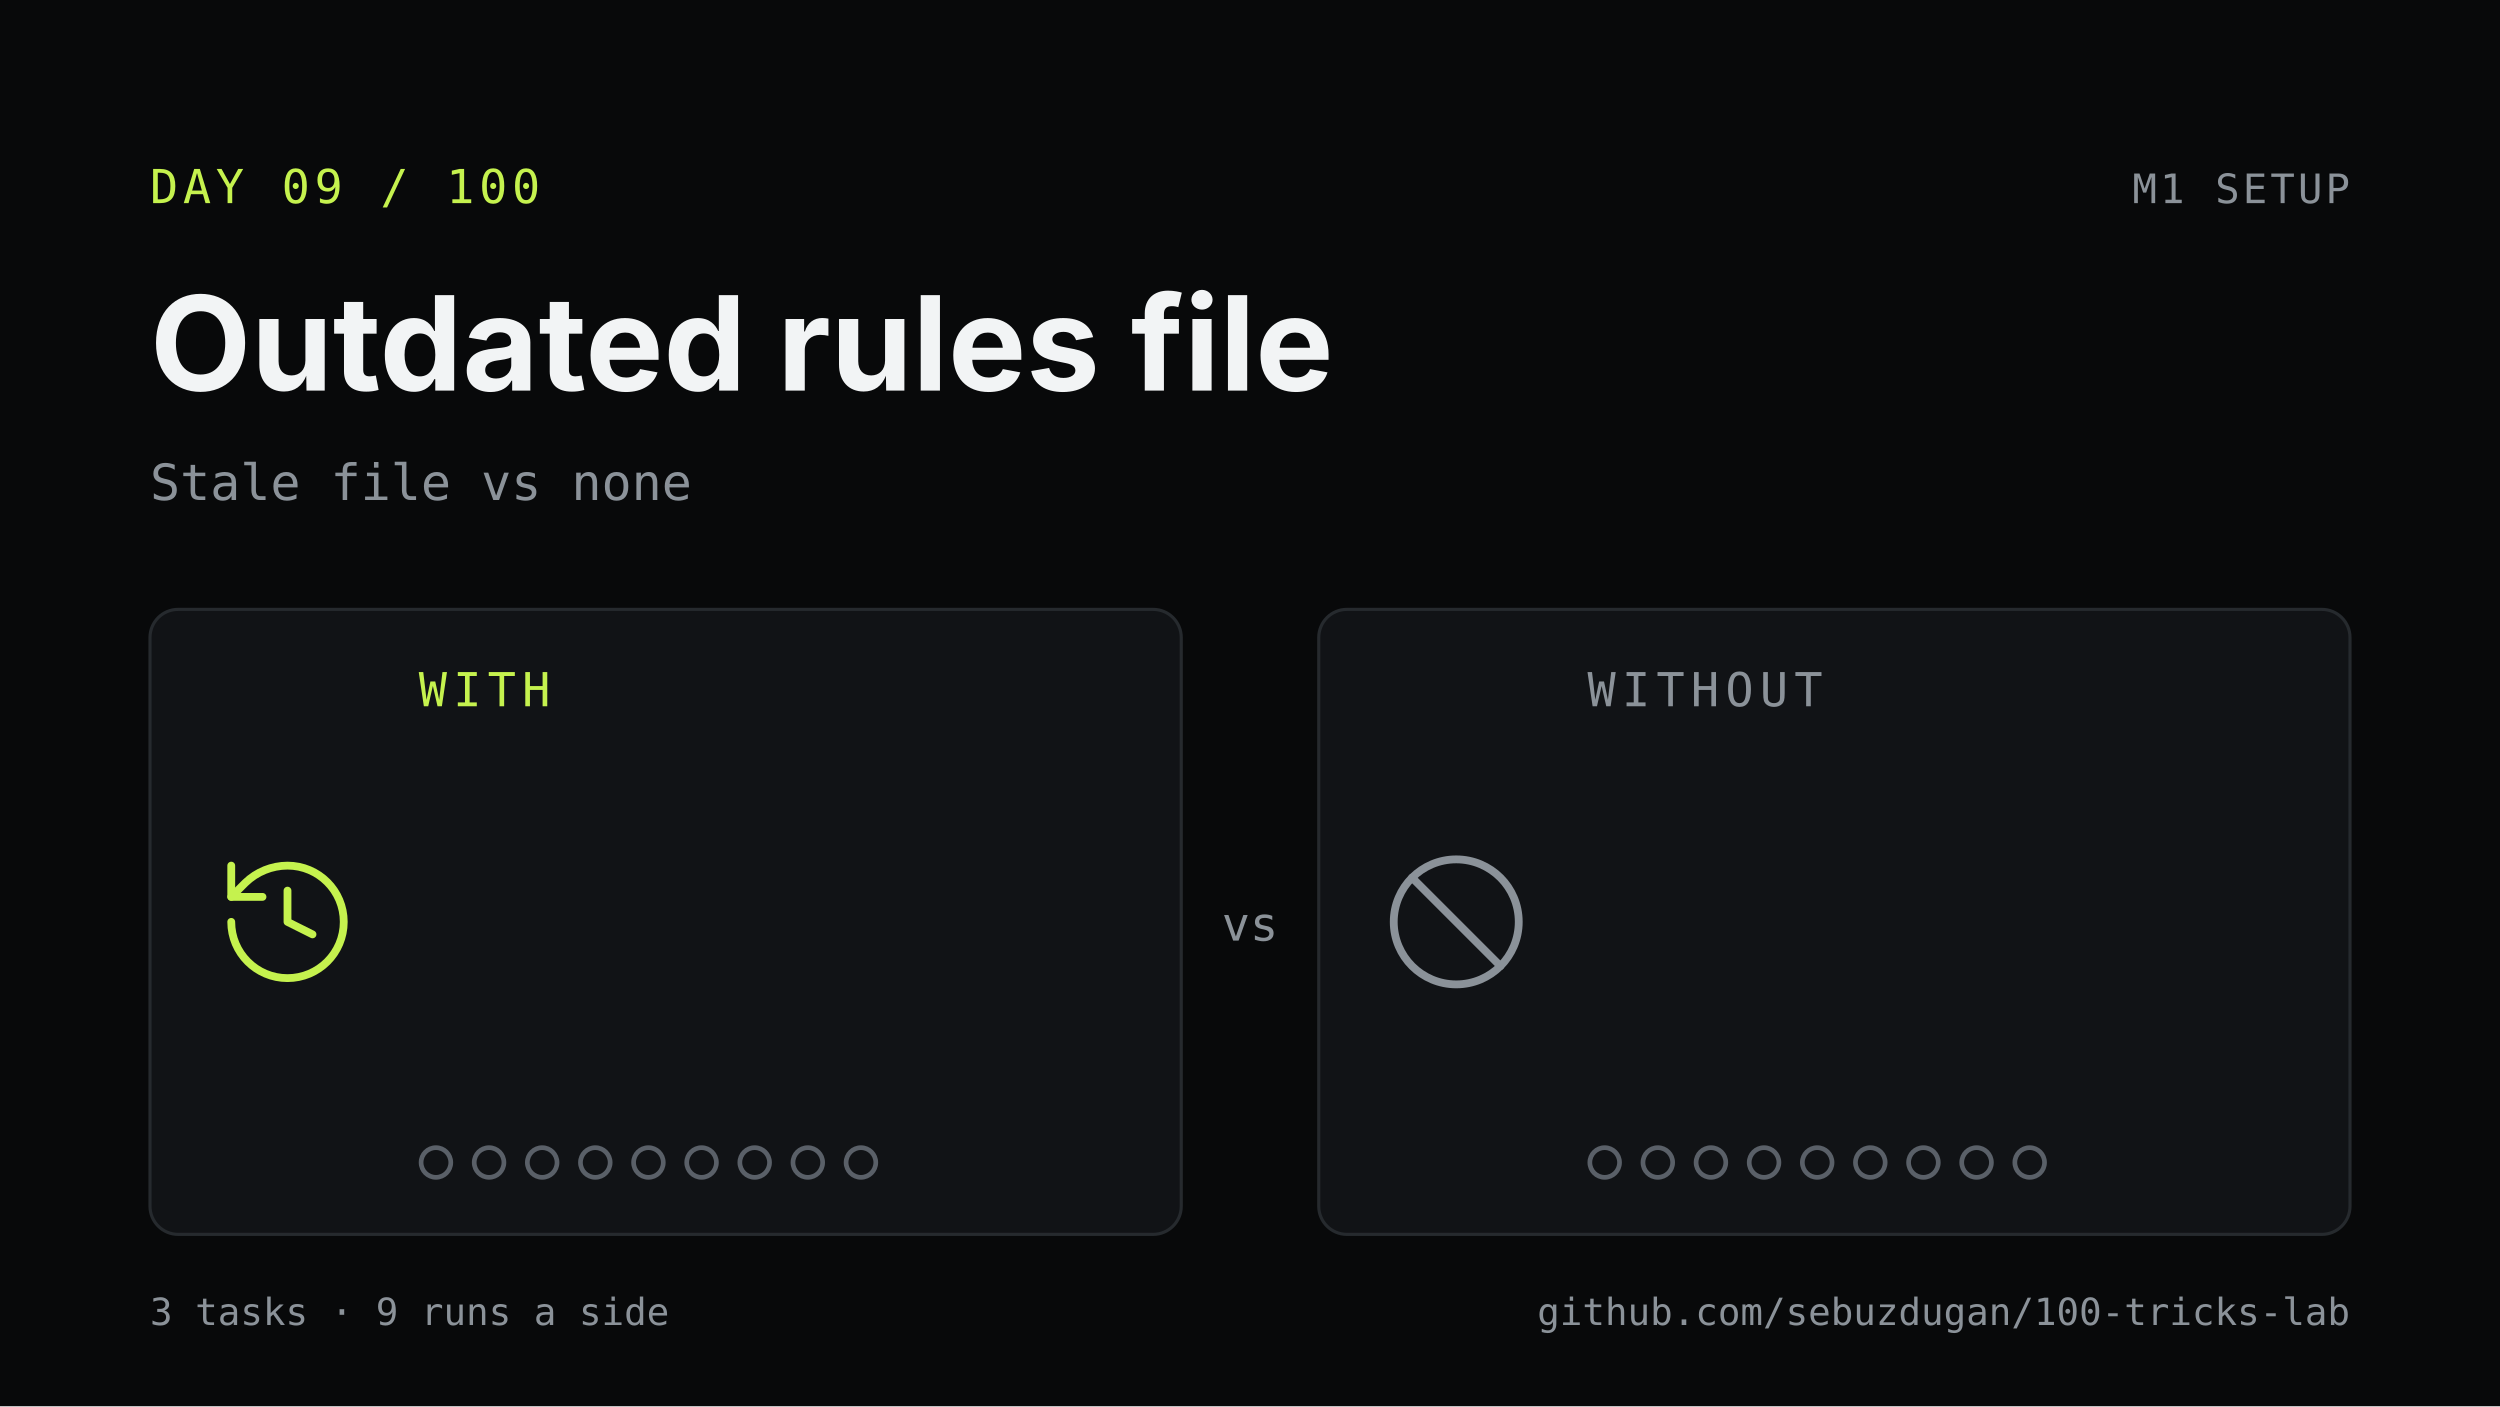
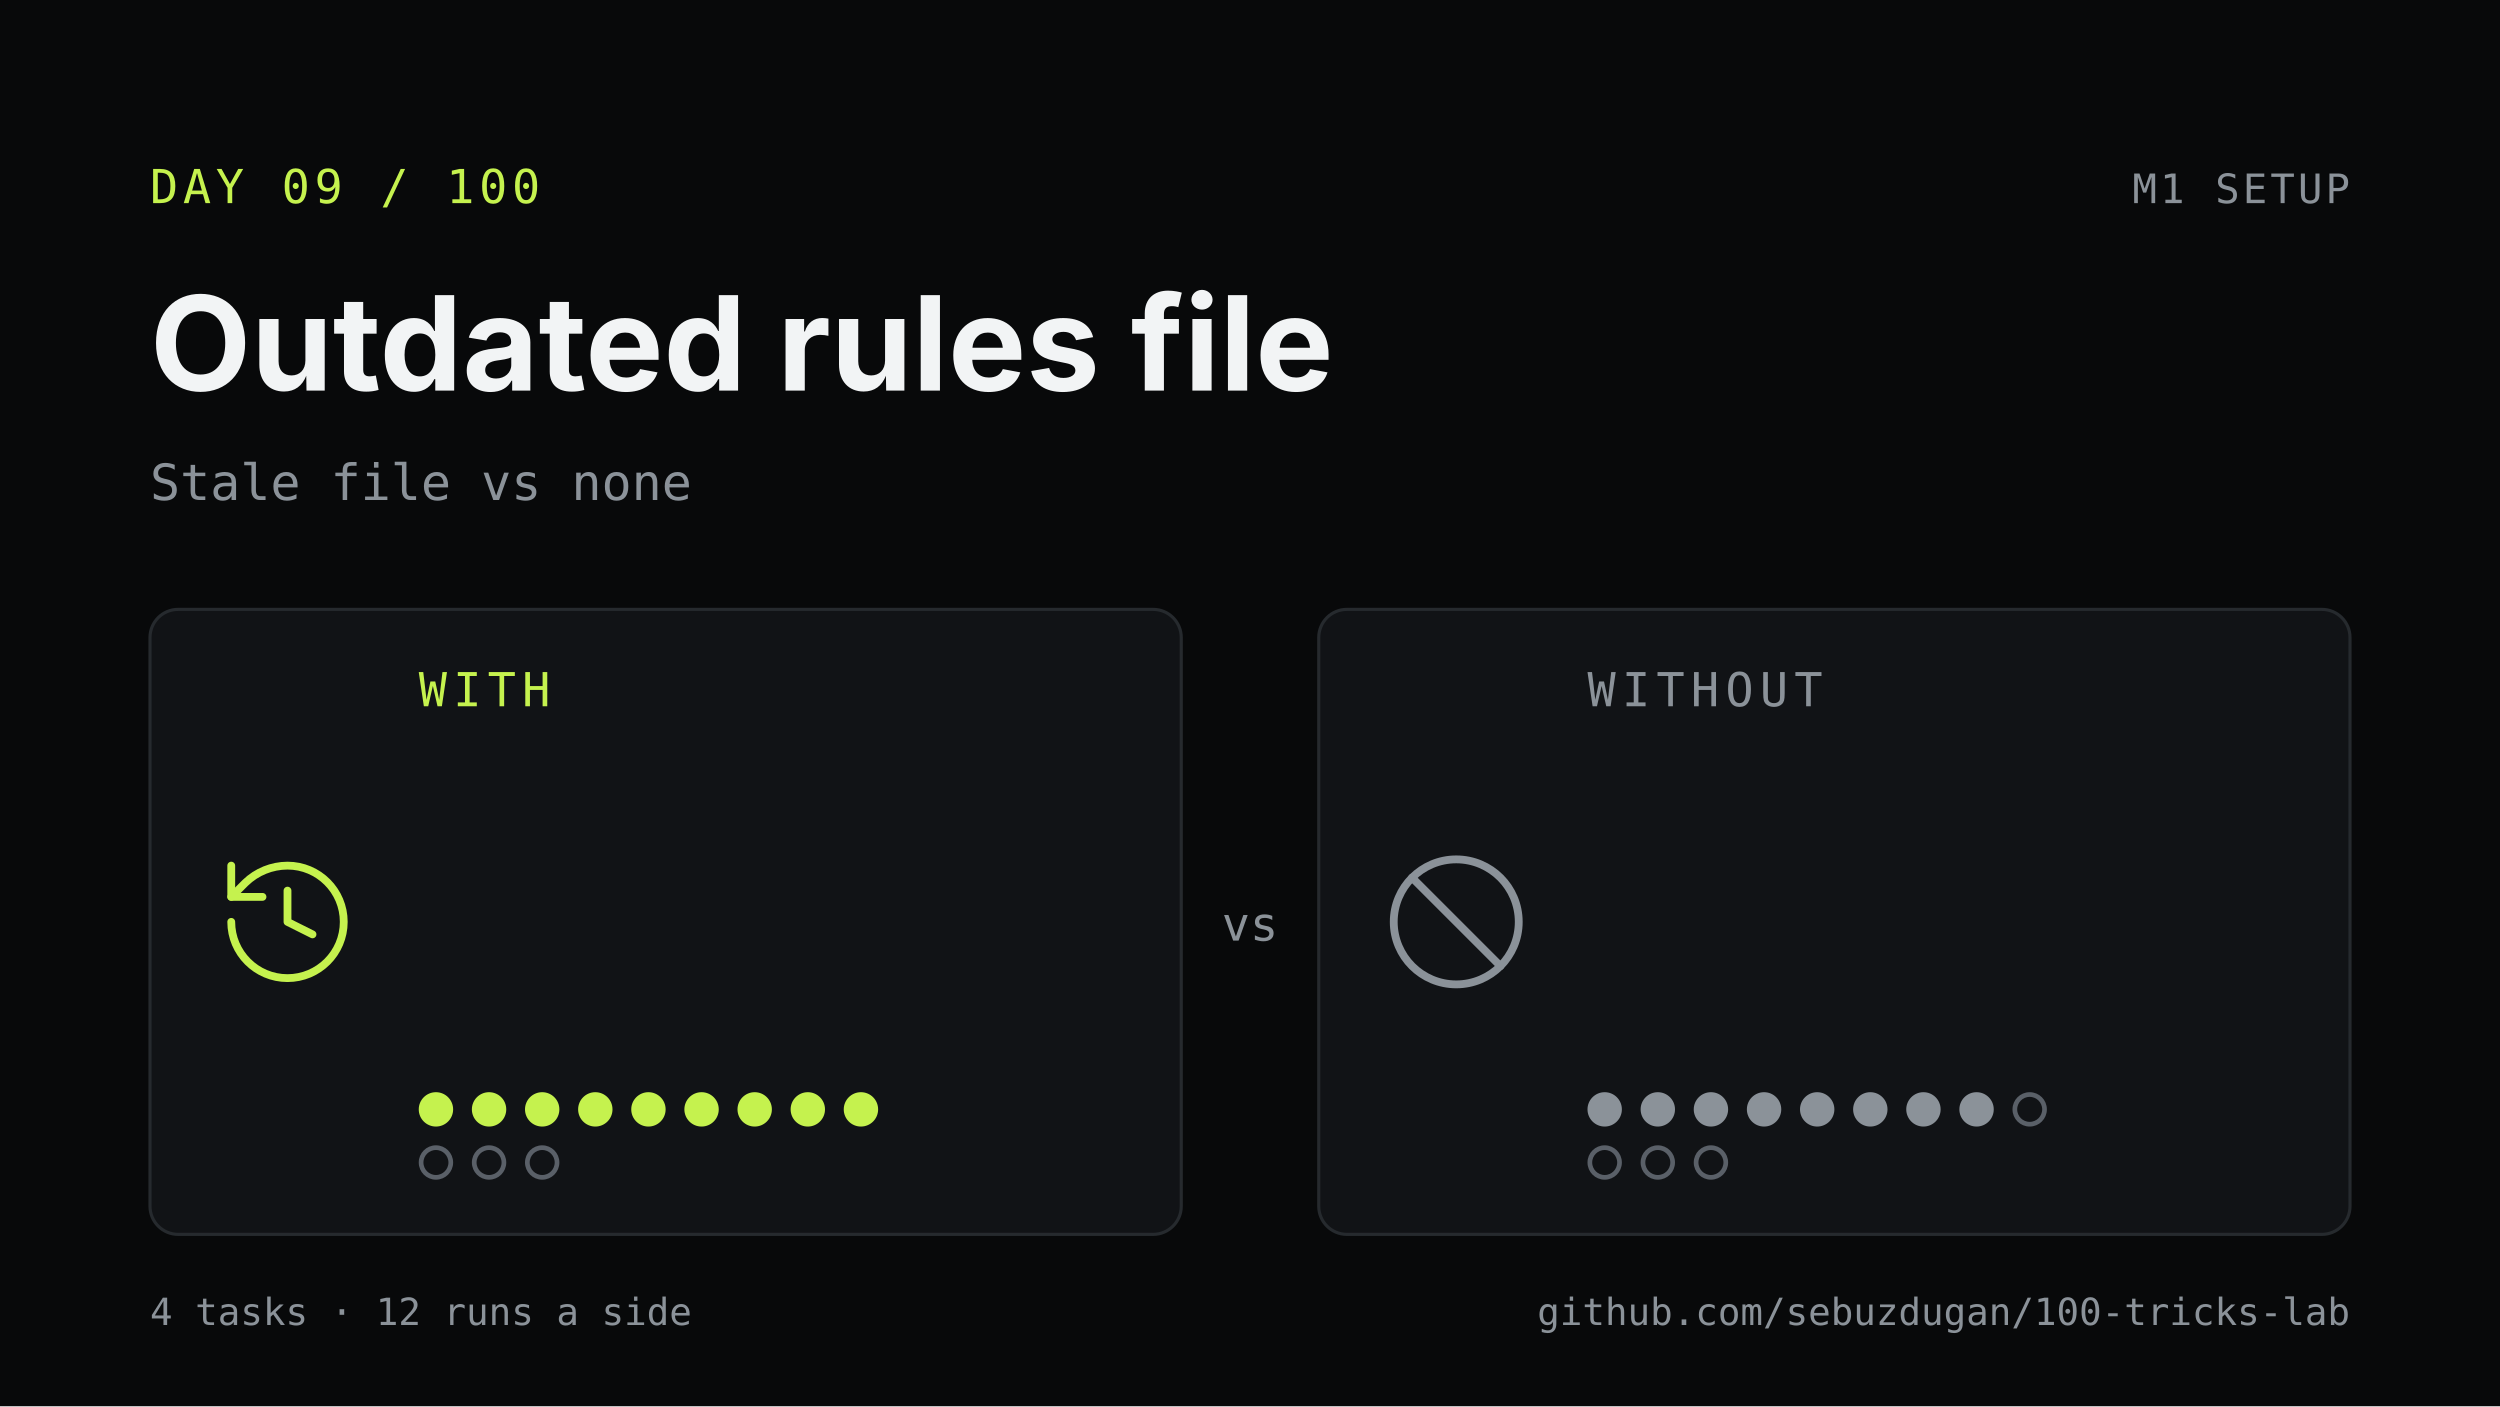
<svg xmlns="http://www.w3.org/2000/svg" width="1600" height="900" viewBox="0 0 1600 900">
  <rect width="1600" height="900" fill="#08090a" />
  <text x="96" y="130" font-family="'SF Mono', Menlo, monospace" font-size="30" letter-spacing="3" fill="#c5f24e">DAY 09 / 100</text>
  <text x="1504" y="130" text-anchor="end" font-family="'SF Mono', Menlo, monospace" font-size="26" letter-spacing="2" fill="#8b9299">M1 SETUP</text>
  <text x="96" y="250" font-family="Inter, 'Helvetica Neue', Helvetica, Arial, sans-serif" font-weight="700" font-size="84" fill="#f2f4f5">Outdated rules file</text>
  <text x="96" y="320" font-family="'SF Mono', Menlo, monospace" font-size="32" fill="#8b9299">Stale file vs none</text>
  <rect x="96" y="390" width="660" height="400" rx="18" fill="#111316" stroke="#262a2e" stroke-width="2" />
  <g transform="translate(136,542.0) scale(4.0)" fill="none" stroke="#c5f24e" stroke-width="1.25" stroke-linecap="round" stroke-linejoin="round">
    <path d="M3 12a9 9 0 1 0 9-9 9.75 9.75 0 0 0-6.74 2.74L3 8" />
    <path d="M3 3v5h5" />
    <path d="M12 7v5l4 2" />
  </g>
  <text x="268" y="452" font-family="'SF Mono', Menlo, monospace" font-size="30" letter-spacing="4" fill="#c5f24e">WITH</text>
+   <circle cx="279" cy="710" r="11" fill="#c5f24e" />
+   <circle cx="313" cy="710" r="11" fill="#c5f24e" />
+   <circle cx="347" cy="710" r="11" fill="#c5f24e" />
+   <circle cx="381" cy="710" r="11" fill="#c5f24e" />
+   <circle cx="415" cy="710" r="11" fill="#c5f24e" />
+   <circle cx="449" cy="710" r="11" fill="#c5f24e" />
+   <circle cx="483" cy="710" r="11" fill="#c5f24e" />
+   <circle cx="517" cy="710" r="11" fill="#c5f24e" />
+   <circle cx="551" cy="710" r="11" fill="#c5f24e" />
  <circle cx="279" cy="744" r="9.5" fill="none" stroke="#5a6068" stroke-width="3" />
  <circle cx="313" cy="744" r="9.5" fill="none" stroke="#5a6068" stroke-width="3" />
  <circle cx="347" cy="744" r="9.5" fill="none" stroke="#5a6068" stroke-width="3" />
-   <circle cx="381" cy="744" r="9.5" fill="none" stroke="#5a6068" stroke-width="3" />
-   <circle cx="415" cy="744" r="9.5" fill="none" stroke="#5a6068" stroke-width="3" />
-   <circle cx="449" cy="744" r="9.5" fill="none" stroke="#5a6068" stroke-width="3" />
-   <circle cx="483" cy="744" r="9.5" fill="none" stroke="#5a6068" stroke-width="3" />
-   <circle cx="517" cy="744" r="9.5" fill="none" stroke="#5a6068" stroke-width="3" />
-   <circle cx="551" cy="744" r="9.5" fill="none" stroke="#5a6068" stroke-width="3" />
  <rect x="844" y="390" width="660" height="400" rx="18" fill="#111316" stroke="#262a2e" stroke-width="2" />
  <g transform="translate(884,542.0) scale(4.0)" fill="none" stroke="#8b9299" stroke-width="1.25" stroke-linecap="round" stroke-linejoin="round">
    <circle cx="12" cy="12" r="10" />
    <path d="M4.929 4.929 19.07 19.071" />
  </g>
  <text x="1016" y="452" font-family="'SF Mono', Menlo, monospace" font-size="30" letter-spacing="4" fill="#8b9299">WITHOUT</text>
+   <circle cx="1027" cy="710" r="11" fill="#8b9299" />
+   <circle cx="1061" cy="710" r="11" fill="#8b9299" />
+   <circle cx="1095" cy="710" r="11" fill="#8b9299" />
+   <circle cx="1129" cy="710" r="11" fill="#8b9299" />
+   <circle cx="1163" cy="710" r="11" fill="#8b9299" />
+   <circle cx="1197" cy="710" r="11" fill="#8b9299" />
+   <circle cx="1231" cy="710" r="11" fill="#8b9299" />
+   <circle cx="1265" cy="710" r="11" fill="#8b9299" />
+   <circle cx="1299" cy="710" r="9.5" fill="none" stroke="#5a6068" stroke-width="3" />
  <circle cx="1027" cy="744" r="9.5" fill="none" stroke="#5a6068" stroke-width="3" />
  <circle cx="1061" cy="744" r="9.5" fill="none" stroke="#5a6068" stroke-width="3" />
  <circle cx="1095" cy="744" r="9.5" fill="none" stroke="#5a6068" stroke-width="3" />
-   <circle cx="1129" cy="744" r="9.5" fill="none" stroke="#5a6068" stroke-width="3" />
-   <circle cx="1163" cy="744" r="9.5" fill="none" stroke="#5a6068" stroke-width="3" />
-   <circle cx="1197" cy="744" r="9.5" fill="none" stroke="#5a6068" stroke-width="3" />
-   <circle cx="1231" cy="744" r="9.5" fill="none" stroke="#5a6068" stroke-width="3" />
-   <circle cx="1265" cy="744" r="9.5" fill="none" stroke="#5a6068" stroke-width="3" />
-   <circle cx="1299" cy="744" r="9.5" fill="none" stroke="#5a6068" stroke-width="3" />
  <text x="800.0" y="602.0" text-anchor="middle" font-family="'SF Mono', Menlo, monospace" font-size="30" fill="#8b9299">vs</text>
-   <text x="96" y="848" font-family="'SF Mono', Menlo, monospace" font-size="24" fill="#8b9299">3 tasks · 9 runs a side</text>
+   <text x="96" y="848" font-family="'SF Mono', Menlo, monospace" font-size="24" fill="#8b9299">4 tasks · 12 runs a side</text>
  <text x="1504" y="848" text-anchor="end" font-family="'SF Mono', Menlo, monospace" font-size="24" fill="#8b9299">github.com/sebuzdugan/100-tricks-lab</text>
</svg>
